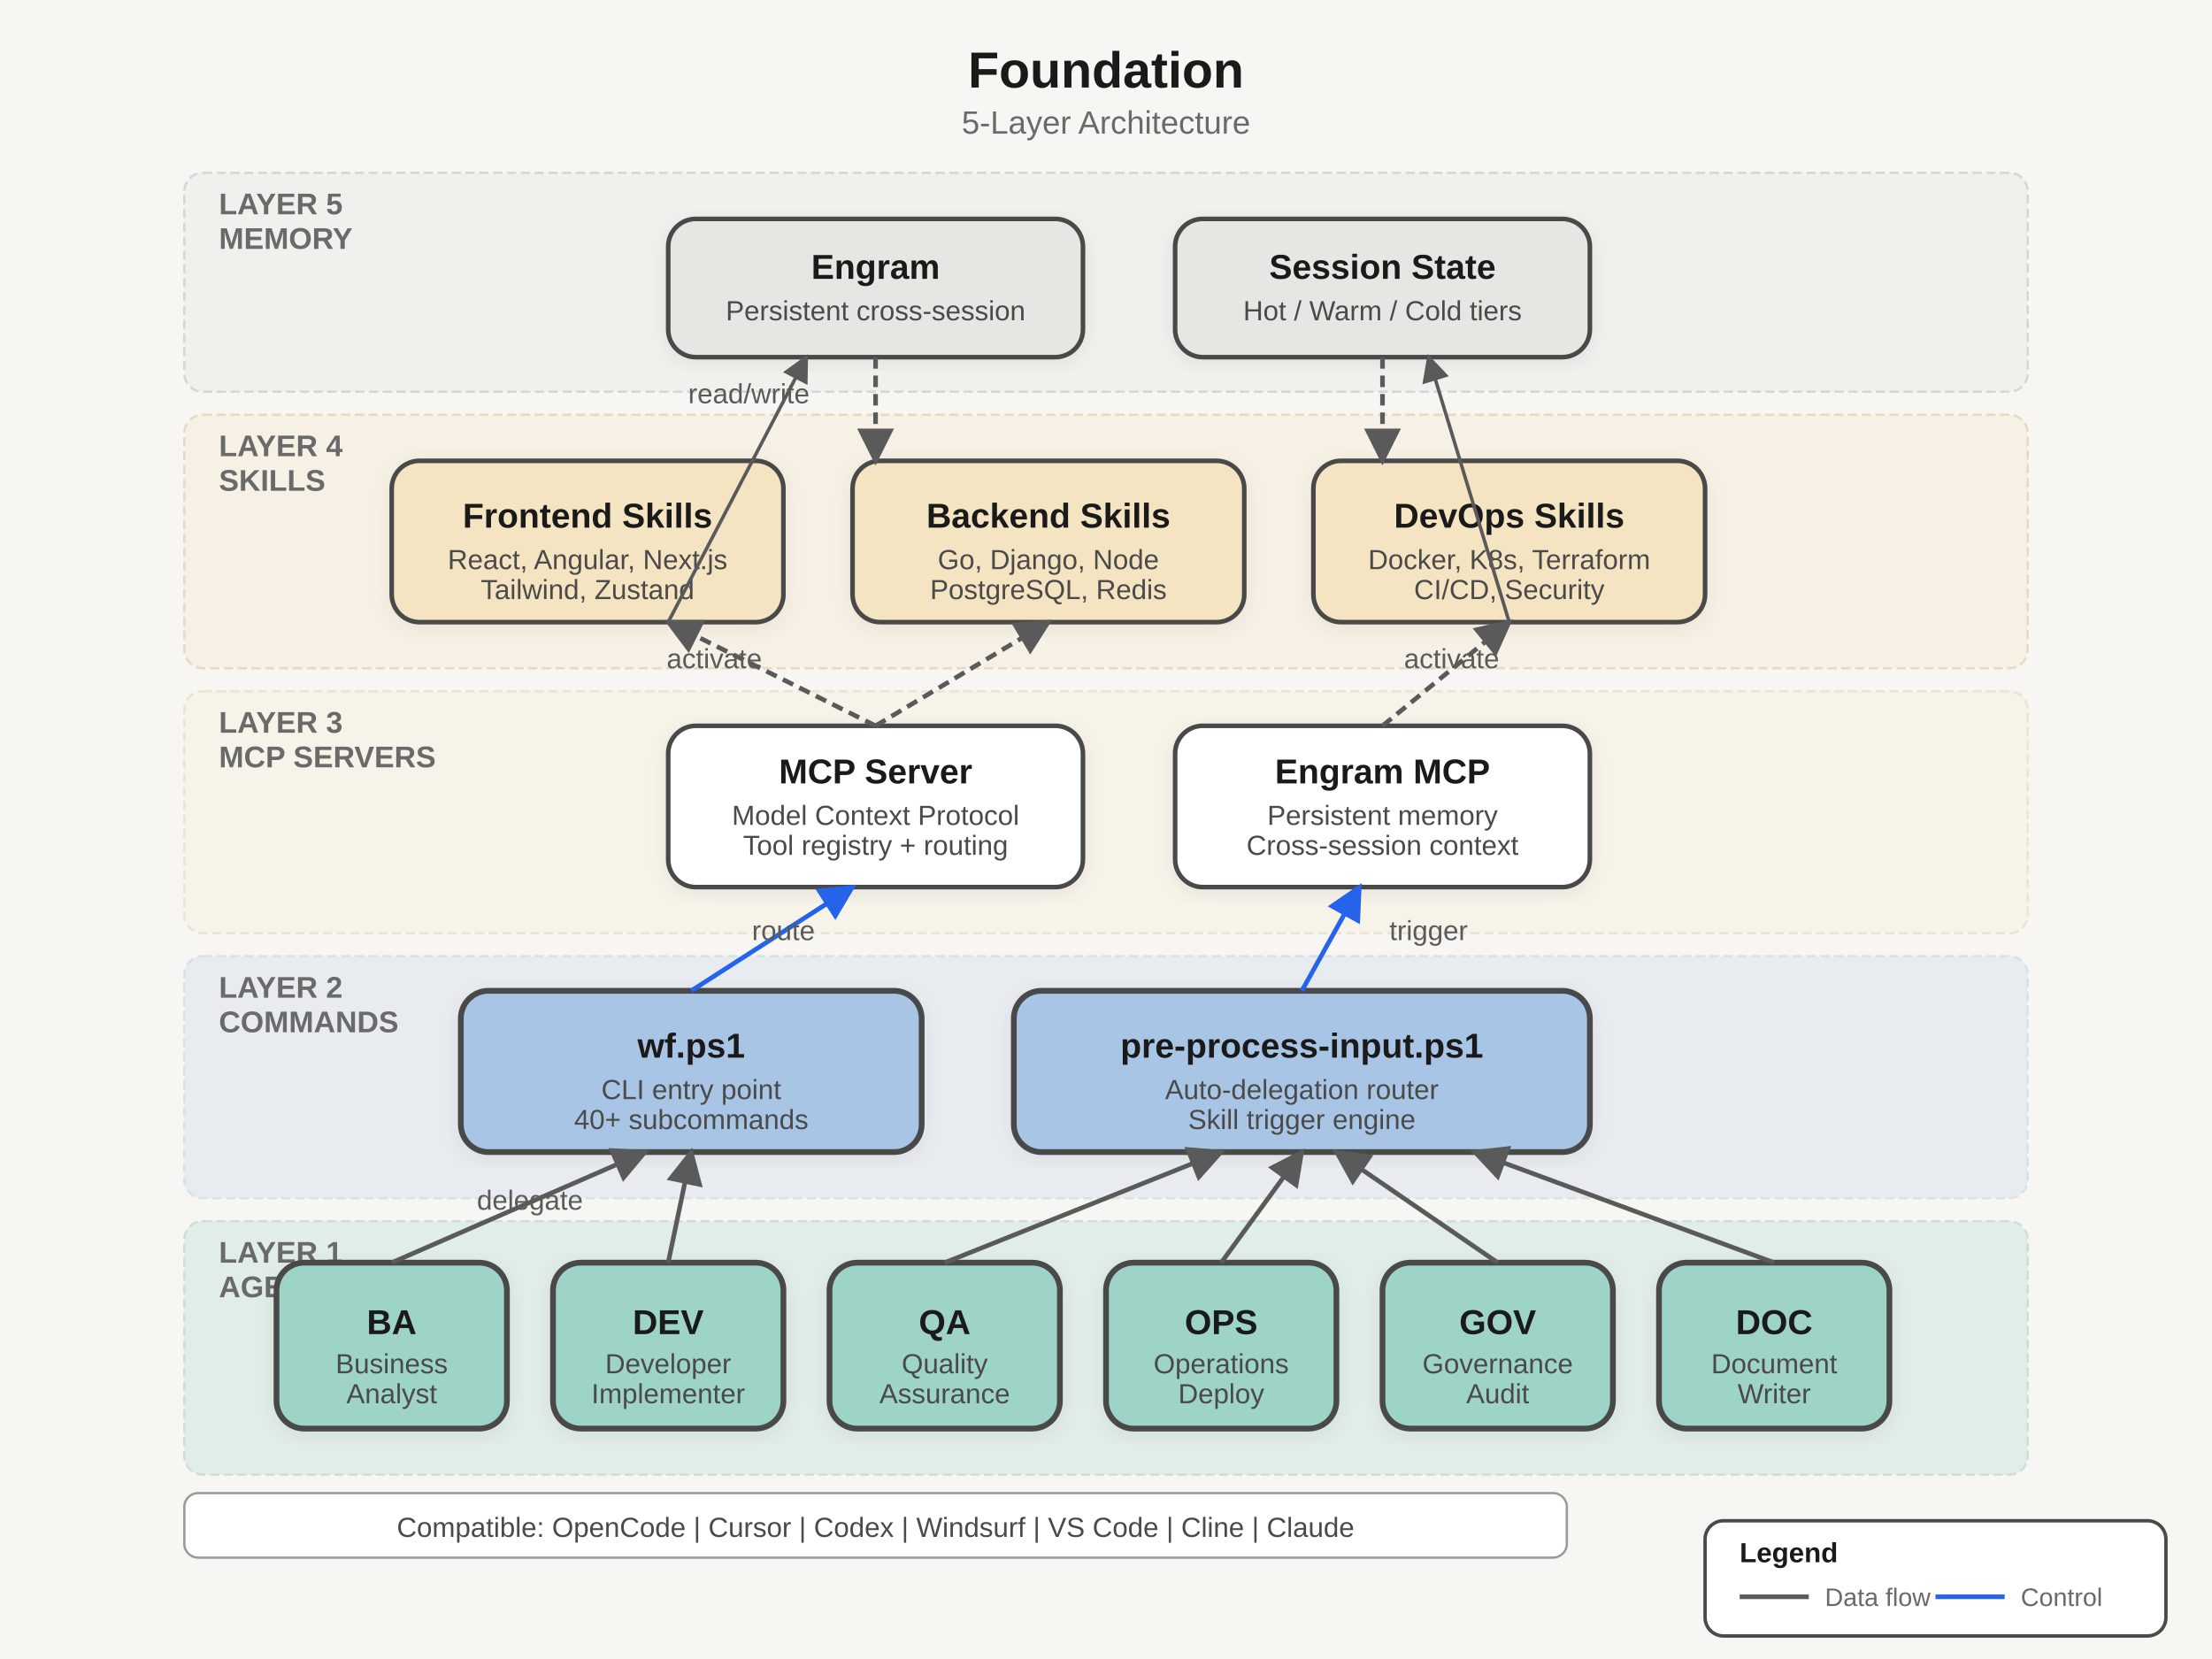
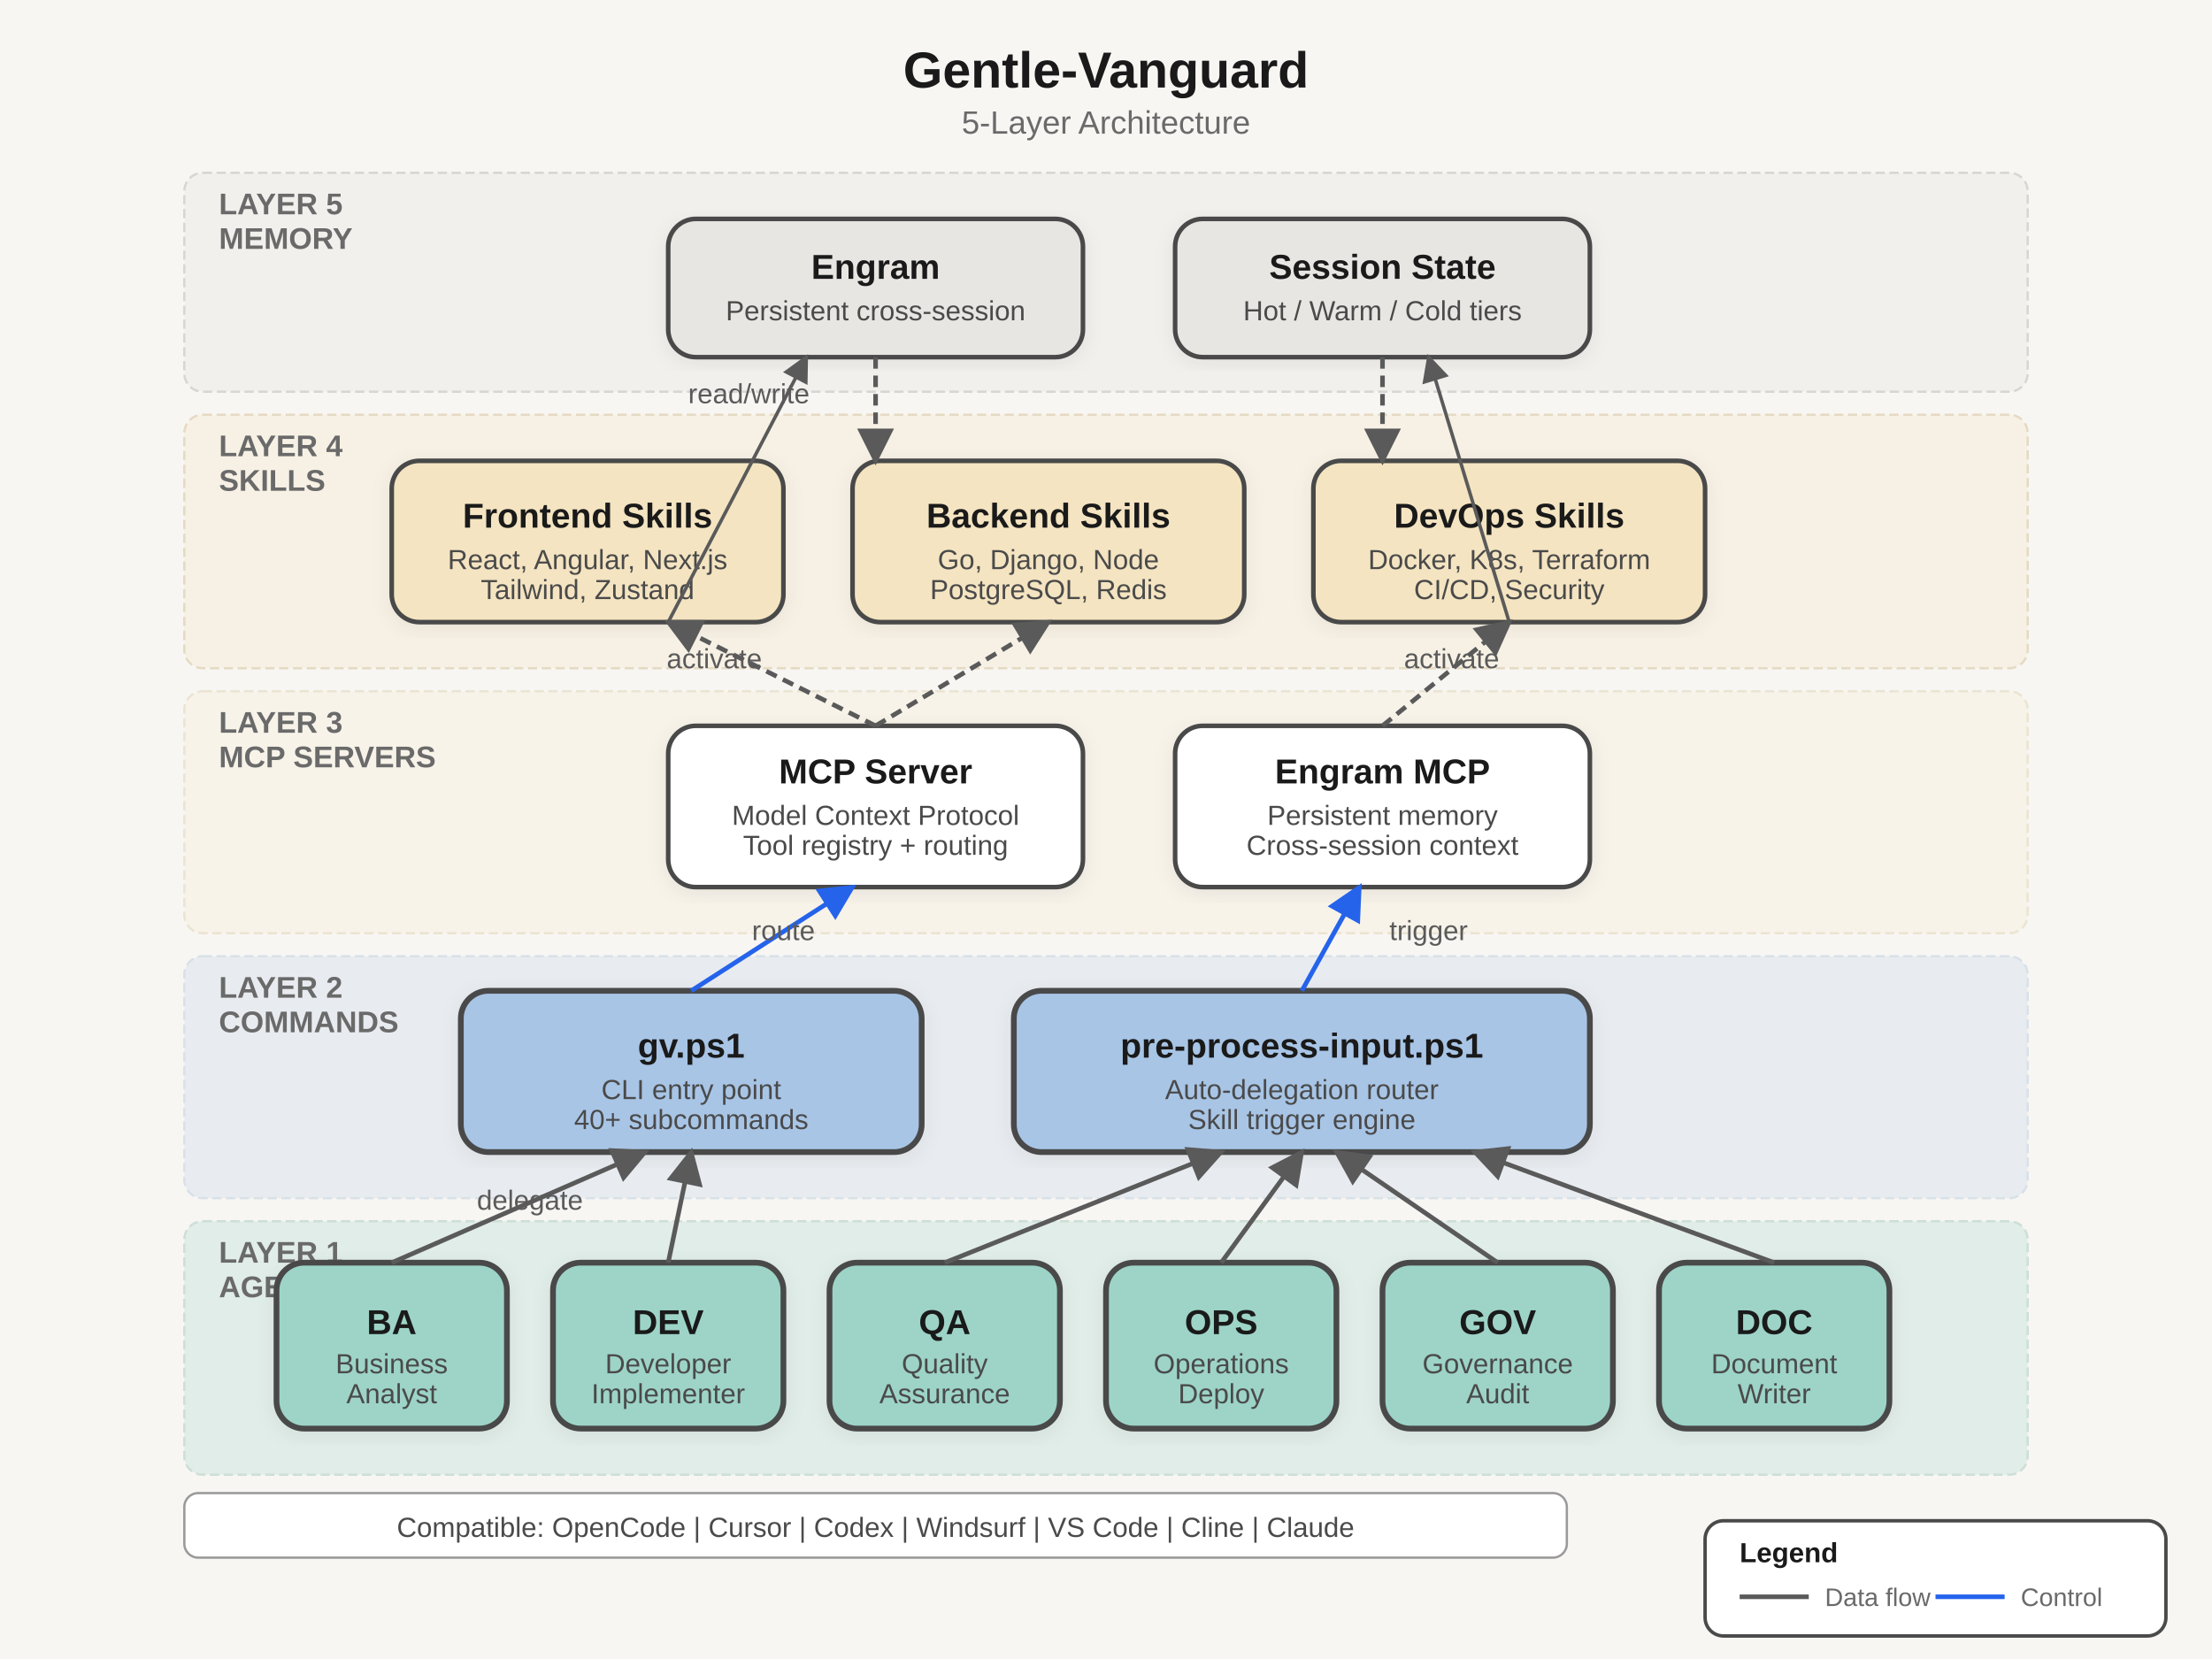
<svg xmlns="http://www.w3.org/2000/svg" viewBox="0 0 960 720" width="960" height="720">
  <style>
    text { font-family: -apple-system, BlinkMacSystemFont, 'Segoe UI', 'Helvetica Neue', Arial, sans-serif; }
    .layer-label { font-size: 13px; font-weight: 600; fill: #6a6a6a; }
    .node-title { font-size: 15px; font-weight: 700; fill: #1a1a1a; }
    .node-sub { font-size: 12px; font-weight: 400; fill: #4a4a4a; }
    .arrow-label { font-size: 12px; fill: #5a5a5a; }
  </style>
  <defs>
    <marker id="arrow" markerWidth="8" markerHeight="8" refX="7" refY="4" orient="auto">
      <polygon points="0 0, 8 4, 0 8" fill="#5a5a5a" />
    </marker>
    <marker id="arrow-blue" markerWidth="8" markerHeight="8" refX="7" refY="4" orient="auto">
      <polygon points="0 0, 8 4, 0 8" fill="#2563eb" />
    </marker>
    <filter id="shadow">
      <feDropShadow dx="0" dy="2" stdDeviation="4" flood-color="#00000010" />
    </filter>
  </defs>
  <rect width="960" height="720" fill="#f8f6f3" rx="0" />
-   <text x="480" y="38" text-anchor="middle" fill="#1a1a1a" font-size="22" font-weight="700">Foundation</text>
+   <text x="480" y="38" text-anchor="middle" fill="#1a1a1a" font-size="22" font-weight="700">Gentle-Vanguard</text>
  <text x="480" y="58" text-anchor="middle" fill="#6a6a6a" font-size="14" font-weight="400">5-Layer Architecture</text>
  <rect x="80" y="75" width="800" height="95" rx="8" fill="#e8e6e3" opacity="0.35" stroke="#9a9a9a" stroke-width="1" stroke-dasharray="4,2" />
  <text x="95" y="93" class="layer-label">LAYER 5</text>
  <text x="95" y="108" class="layer-label" font-size="11" fill="#8a8a8a">MEMORY</text>
  <rect x="80" y="180" width="800" height="110" rx="8" fill="#f4e4c1" opacity="0.3" stroke="#b89a50" stroke-width="1" stroke-dasharray="4,2" />
  <text x="95" y="198" class="layer-label">LAYER 4</text>
  <text x="95" y="213" class="layer-label" font-size="11" fill="#b89a50">SKILLS</text>
  <rect x="80" y="300" width="800" height="105" rx="8" fill="#f4e4c1" opacity="0.2" stroke="#b89a50" stroke-width="1" stroke-dasharray="4,2" />
  <text x="95" y="318" class="layer-label">LAYER 3</text>
  <text x="95" y="333" class="layer-label" font-size="11" fill="#8a8a8a">MCP SERVERS</text>
  <rect x="80" y="415" width="800" height="105" rx="8" fill="#a8c5e6" opacity="0.2" stroke="#5a8abf" stroke-width="1" stroke-dasharray="4,2" />
  <text x="95" y="433" class="layer-label">LAYER 2</text>
  <text x="95" y="448" class="layer-label" font-size="11" fill="#5a8abf">COMMANDS</text>
  <rect x="80" y="530" width="800" height="110" rx="8" fill="#9dd4c7" opacity="0.25" stroke="#4a9a80" stroke-width="1" stroke-dasharray="4,2" />
  <text x="95" y="548" class="layer-label">LAYER 1</text>
  <text x="95" y="563" class="layer-label" font-size="11" fill="#4a9a80">AGENTS</text>
  <rect x="290" y="95" width="180" height="60" rx="12" fill="#e8e6e3" stroke="#4a4a4a" stroke-width="2" filter="url(#shadow)" />
  <text x="380" y="121" text-anchor="middle" class="node-title">Engram</text>
  <text x="380" y="139" text-anchor="middle" class="node-sub">Persistent cross-session</text>
  <rect x="510" y="95" width="180" height="60" rx="12" fill="#e8e6e3" stroke="#4a4a4a" stroke-width="2" filter="url(#shadow)" />
  <text x="600" y="121" text-anchor="middle" class="node-title">Session State</text>
  <text x="600" y="139" text-anchor="middle" class="node-sub">Hot / Warm / Cold tiers</text>
  <rect x="170" y="200" width="170" height="70" rx="12" fill="#f4e4c1" stroke="#4a4a4a" stroke-width="2" filter="url(#shadow)" />
  <text x="255" y="229" text-anchor="middle" class="node-title">Frontend Skills</text>
  <text x="255" y="247" text-anchor="middle" class="node-sub">React, Angular, Next.js</text>
  <text x="255" y="260" text-anchor="middle" class="node-sub">Tailwind, Zustand</text>
  <rect x="370" y="200" width="170" height="70" rx="12" fill="#f4e4c1" stroke="#4a4a4a" stroke-width="2" filter="url(#shadow)" />
  <text x="455" y="229" text-anchor="middle" class="node-title">Backend Skills</text>
  <text x="455" y="247" text-anchor="middle" class="node-sub">Go, Django, Node</text>
  <text x="455" y="260" text-anchor="middle" class="node-sub">PostgreSQL, Redis</text>
  <rect x="570" y="200" width="170" height="70" rx="12" fill="#f4e4c1" stroke="#4a4a4a" stroke-width="2" filter="url(#shadow)" />
  <text x="655" y="229" text-anchor="middle" class="node-title">DevOps Skills</text>
  <text x="655" y="247" text-anchor="middle" class="node-sub">Docker, K8s, Terraform</text>
  <text x="655" y="260" text-anchor="middle" class="node-sub">CI/CD, Security</text>
  <rect x="290" y="315" width="180" height="70" rx="12" fill="#ffffff" stroke="#4a4a4a" stroke-width="2" filter="url(#shadow)" />
  <text x="380" y="340" text-anchor="middle" class="node-title">MCP Server</text>
  <text x="380" y="358" text-anchor="middle" class="node-sub">Model Context Protocol</text>
  <text x="380" y="371" text-anchor="middle" class="node-sub">Tool registry + routing</text>
  <rect x="510" y="315" width="180" height="70" rx="12" fill="#ffffff" stroke="#4a4a4a" stroke-width="2" filter="url(#shadow)" />
  <text x="600" y="340" text-anchor="middle" class="node-title">Engram MCP</text>
  <text x="600" y="358" text-anchor="middle" class="node-sub">Persistent memory</text>
  <text x="600" y="371" text-anchor="middle" class="node-sub">Cross-session context</text>
  <rect x="200" y="430" width="200" height="70" rx="12" fill="#a8c5e6" stroke="#4a4a4a" stroke-width="2.5" filter="url(#shadow)" />
-   <text x="300" y="459" text-anchor="middle" class="node-title">wf.ps1</text>
+   <text x="300" y="459" text-anchor="middle" class="node-title">gv.ps1</text>
  <text x="300" y="477" text-anchor="middle" class="node-sub">CLI entry point</text>
  <text x="300" y="490" text-anchor="middle" class="node-sub">40+ subcommands</text>
  <rect x="440" y="430" width="250" height="70" rx="12" fill="#a8c5e6" stroke="#4a4a4a" stroke-width="2.5" filter="url(#shadow)" />
  <text x="565" y="459" text-anchor="middle" class="node-title">pre-process-input.ps1</text>
  <text x="565" y="477" text-anchor="middle" class="node-sub">Auto-delegation router</text>
  <text x="565" y="490" text-anchor="middle" class="node-sub">Skill trigger engine</text>
  <rect x="120" y="548" width="100" height="72" rx="12" fill="#9dd4c7" stroke="#4a4a4a" stroke-width="2.5" filter="url(#shadow)" />
  <text x="170" y="579" text-anchor="middle" class="node-title">BA</text>
  <text x="170" y="596" text-anchor="middle" class="node-sub">Business</text>
  <text x="170" y="609" text-anchor="middle" class="node-sub">Analyst</text>
  <rect x="240" y="548" width="100" height="72" rx="12" fill="#9dd4c7" stroke="#4a4a4a" stroke-width="2.5" filter="url(#shadow)" />
  <text x="290" y="579" text-anchor="middle" class="node-title">DEV</text>
  <text x="290" y="596" text-anchor="middle" class="node-sub">Developer</text>
  <text x="290" y="609" text-anchor="middle" class="node-sub">Implementer</text>
  <rect x="360" y="548" width="100" height="72" rx="12" fill="#9dd4c7" stroke="#4a4a4a" stroke-width="2.5" filter="url(#shadow)" />
  <text x="410" y="579" text-anchor="middle" class="node-title">QA</text>
  <text x="410" y="596" text-anchor="middle" class="node-sub">Quality</text>
  <text x="410" y="609" text-anchor="middle" class="node-sub">Assurance</text>
  <rect x="480" y="548" width="100" height="72" rx="12" fill="#9dd4c7" stroke="#4a4a4a" stroke-width="2.5" filter="url(#shadow)" />
  <text x="530" y="579" text-anchor="middle" class="node-title">OPS</text>
  <text x="530" y="596" text-anchor="middle" class="node-sub">Operations</text>
  <text x="530" y="609" text-anchor="middle" class="node-sub">Deploy</text>
  <rect x="600" y="548" width="100" height="72" rx="12" fill="#9dd4c7" stroke="#4a4a4a" stroke-width="2.5" filter="url(#shadow)" />
  <text x="650" y="579" text-anchor="middle" class="node-title">GOV</text>
  <text x="650" y="596" text-anchor="middle" class="node-sub">Governance</text>
  <text x="650" y="609" text-anchor="middle" class="node-sub">Audit</text>
  <rect x="720" y="548" width="100" height="72" rx="12" fill="#9dd4c7" stroke="#4a4a4a" stroke-width="2.5" filter="url(#shadow)" />
  <text x="770" y="579" text-anchor="middle" class="node-title">DOC</text>
  <text x="770" y="596" text-anchor="middle" class="node-sub">Document</text>
  <text x="770" y="609" text-anchor="middle" class="node-sub">Writer</text>
  <line x1="170" y1="548" x2="280" y2="500" stroke="#5a5a5a" stroke-width="2" marker-end="url(#arrow)" />
  <line x1="290" y1="548" x2="300" y2="500" stroke="#5a5a5a" stroke-width="2" marker-end="url(#arrow)" />
  <line x1="410" y1="548" x2="530" y2="500" stroke="#5a5a5a" stroke-width="2" marker-end="url(#arrow)" />
  <line x1="530" y1="548" x2="565" y2="500" stroke="#5a5a5a" stroke-width="2" marker-end="url(#arrow)" />
  <line x1="650" y1="548" x2="580" y2="500" stroke="#5a5a5a" stroke-width="2" marker-end="url(#arrow)" />
  <line x1="770" y1="548" x2="640" y2="500" stroke="#5a5a5a" stroke-width="2" marker-end="url(#arrow)" />
  <line x1="300" y1="430" x2="370" y2="385" stroke="#2563eb" stroke-width="2" marker-end="url(#arrow-blue)" />
  <line x1="565" y1="430" x2="590" y2="385" stroke="#2563eb" stroke-width="2" marker-end="url(#arrow-blue)" />
  <line x1="380" y1="315" x2="290" y2="270" stroke="#5a5a5a" stroke-width="2" marker-end="url(#arrow)" stroke-dasharray="5,3" />
  <line x1="380" y1="315" x2="455" y2="270" stroke="#5a5a5a" stroke-width="2" marker-end="url(#arrow)" stroke-dasharray="5,3" />
  <line x1="600" y1="315" x2="655" y2="270" stroke="#5a5a5a" stroke-width="2" marker-end="url(#arrow)" stroke-dasharray="5,3" />
  <line x1="380" y1="155" x2="380" y2="200" stroke="#5a5a5a" stroke-width="2" marker-end="url(#arrow)" stroke-dasharray="5,3" />
  <line x1="600" y1="155" x2="600" y2="200" stroke="#5a5a5a" stroke-width="2" marker-end="url(#arrow)" stroke-dasharray="5,3" />
  <line x1="290" y1="270" x2="350" y2="155" stroke="#5a5a5a" stroke-width="1.5" marker-end="url(#arrow)" />
  <line x1="655" y1="270" x2="620" y2="155" stroke="#5a5a5a" stroke-width="1.5" marker-end="url(#arrow)" />
  <text x="230" y="525" class="arrow-label" text-anchor="middle">delegate</text>
  <text x="340" y="408" class="arrow-label" text-anchor="middle" fill="#2563eb">route</text>
  <text x="620" y="408" class="arrow-label" text-anchor="middle" fill="#2563eb">trigger</text>
  <text x="310" y="290" class="arrow-label" text-anchor="middle">activate</text>
  <text x="630" y="290" class="arrow-label" text-anchor="middle">activate</text>
  <text x="325" y="175" class="arrow-label" text-anchor="middle">read/write</text>
  <rect x="740" y="660" width="200" height="50" rx="8" fill="#ffffff" stroke="#4a4a4a" stroke-width="1.5" />
  <text x="755" y="678" fill="#1a1a1a" font-size="12" font-weight="600">Legend</text>
  <line x1="755" y1="693" x2="785" y2="693" stroke="#5a5a5a" stroke-width="2" />
  <text x="792" y="697" fill="#6a6a6a" font-size="11">Data flow</text>
  <line x1="840" y1="693" x2="870" y2="693" stroke="#2563eb" stroke-width="2" />
  <text x="877" y="697" fill="#6a6a6a" font-size="11">Control</text>
  <rect x="80" y="648" width="600" height="28" rx="6" fill="#ffffff" stroke="#9a9a9a" stroke-width="1" />
  <text x="380" y="667" text-anchor="middle" fill="#4a4a4a" font-size="12" font-weight="500">Compatible: OpenCode | Cursor | Codex | Windsurf | VS Code | Cline | Claude</text>
</svg>
